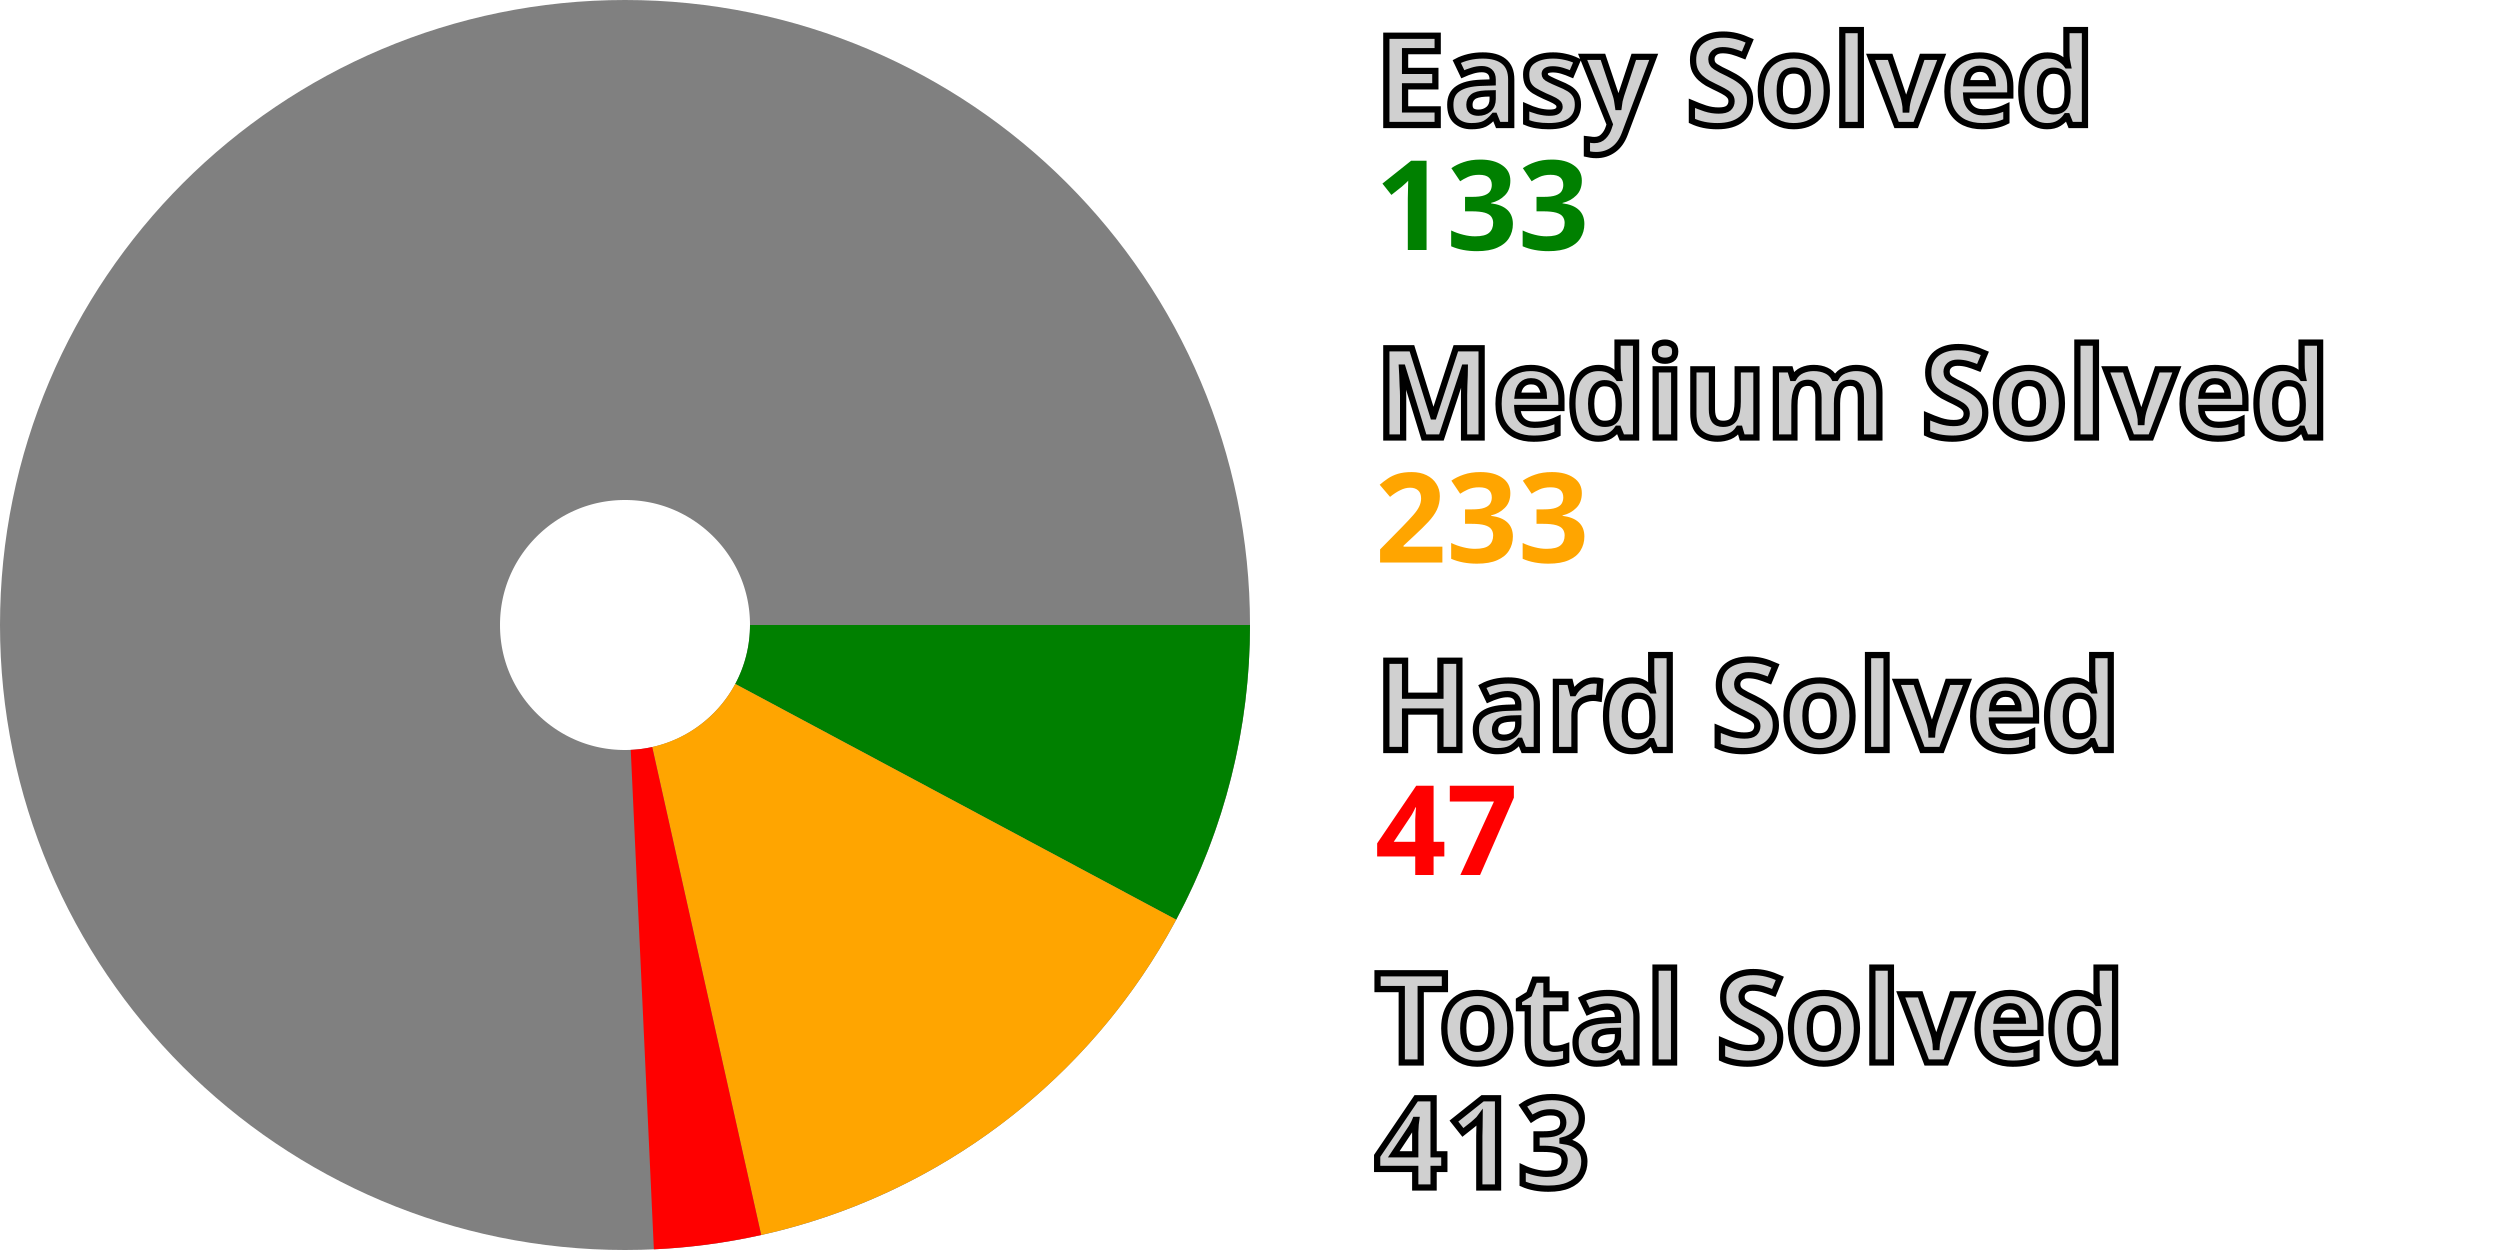
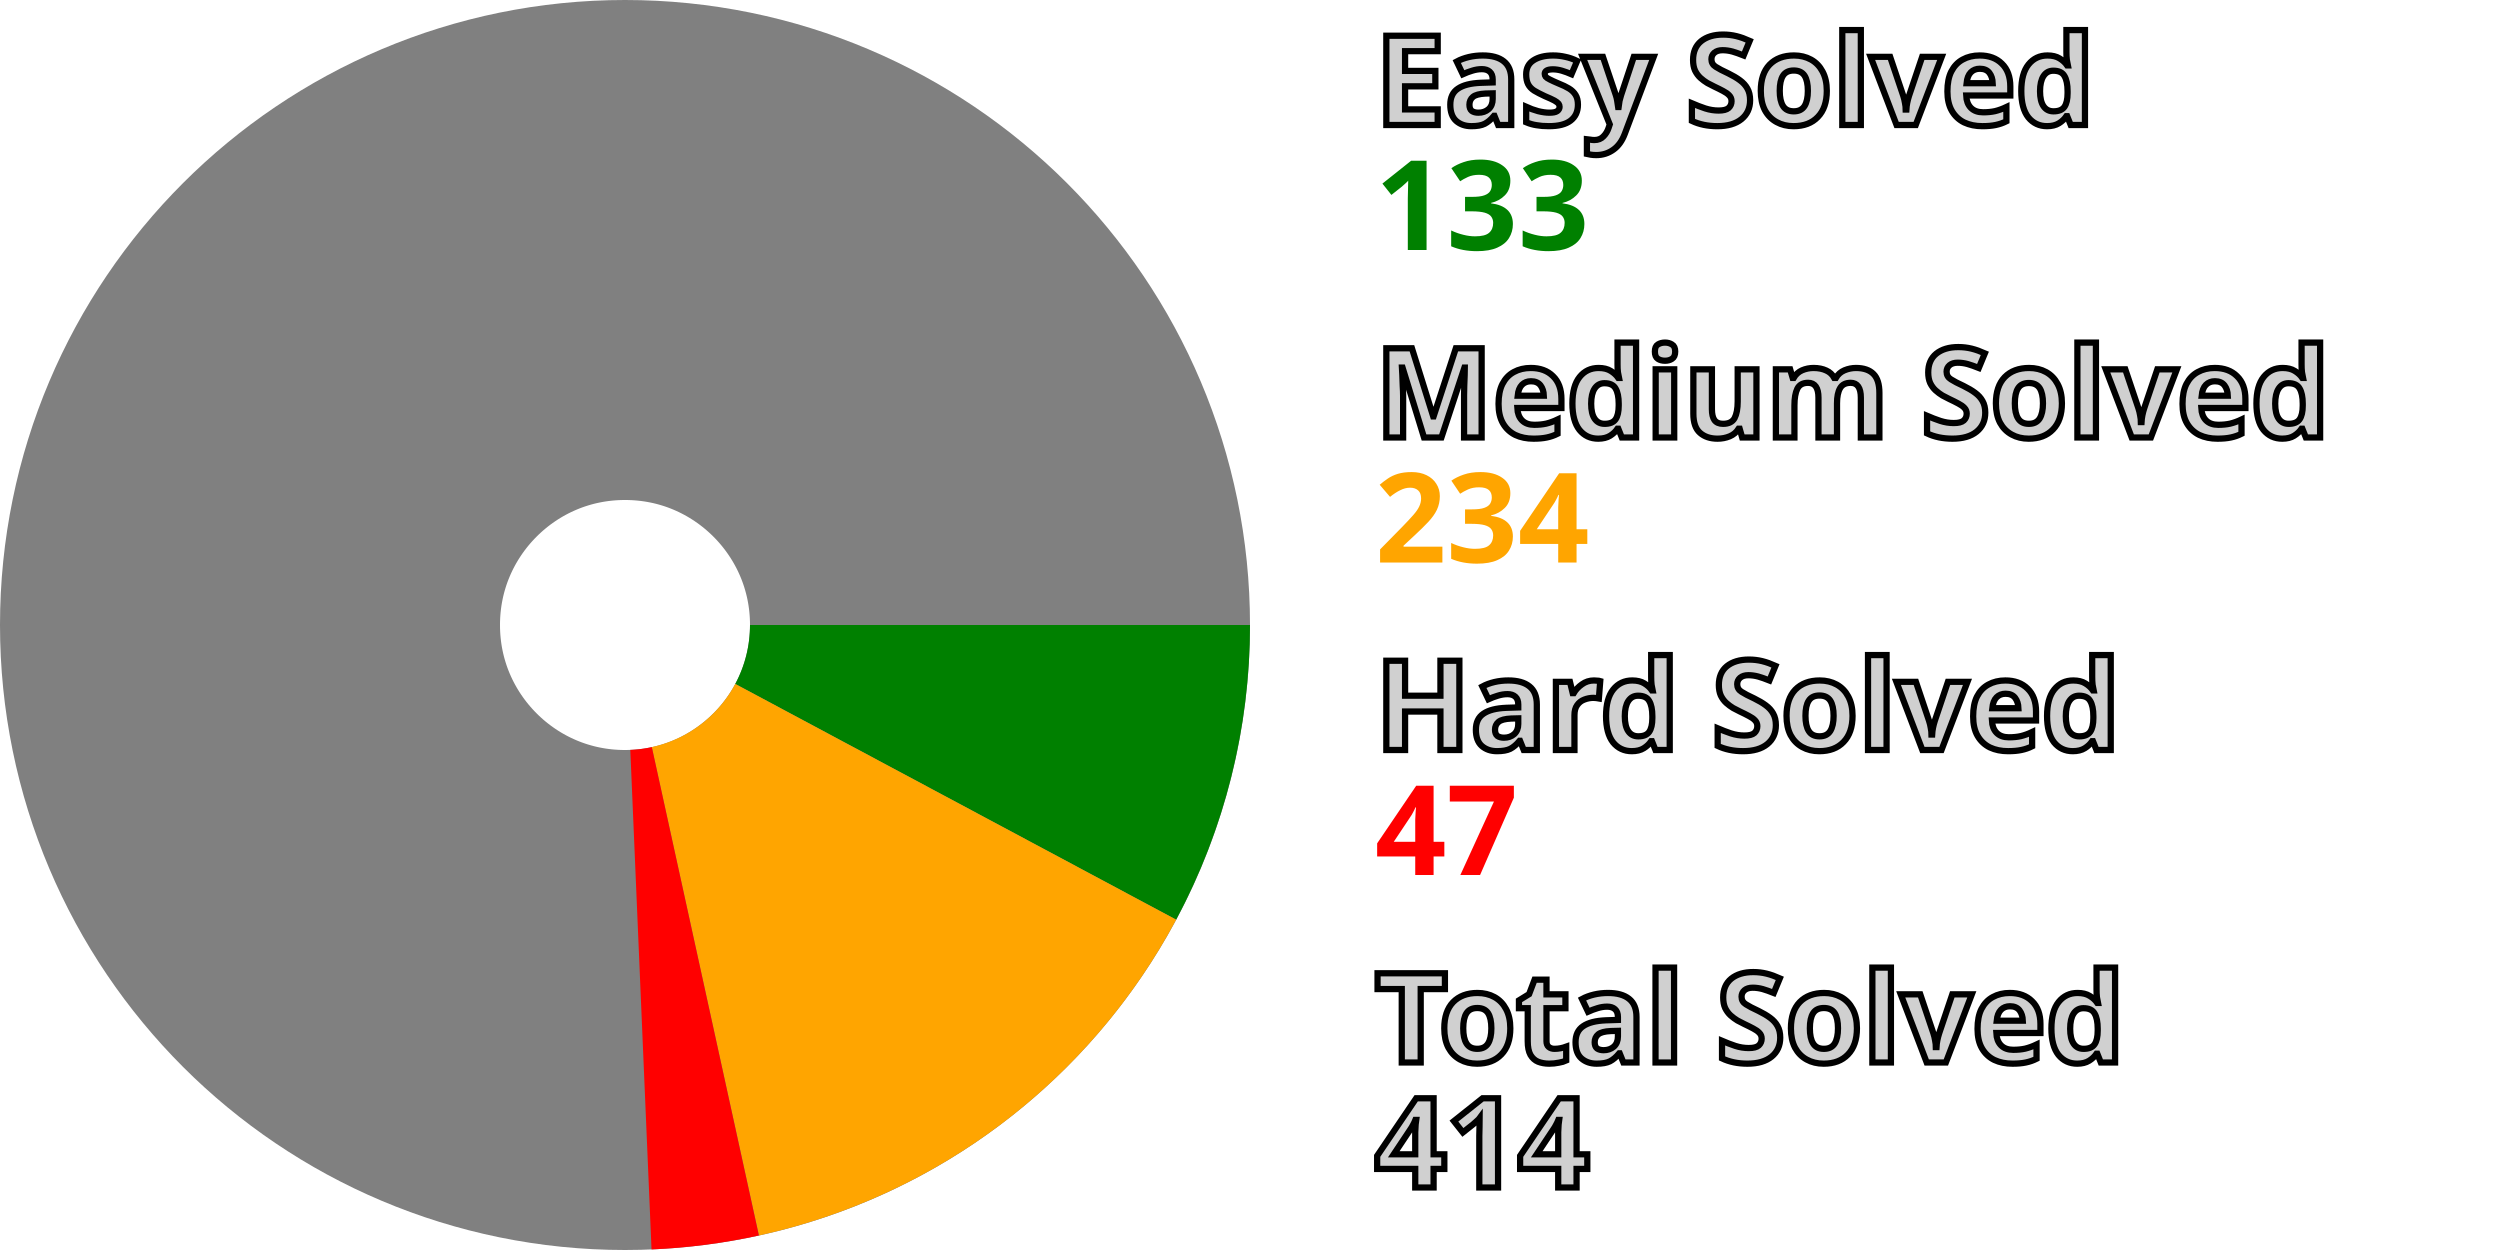
<svg xmlns="http://www.w3.org/2000/svg" width="200" height="100" viewBox="0 0 200 100" stroke-width="40" fill="none">
  <style>.small {font: bold 10px sans-serif; fill: #d0d0d0; stroke: black; stroke-width: 0.5px;}</style>
  <style>.esy {font: bold 10px sans-serif; fill: green;}</style>
  <style>.mdm {font: bold 10px sans-serif; fill: orange;}</style>
  <style>.hrd {font: bold 10px sans-serif; fill: red;}</style>
  <circle cx="50" cy="50" r="30.0" stroke="gray" />
  <path d="M80.0 50 A 30.0 30.0, 0, 0, 1, 76.456 64.145" stroke="green" />
-   <path d="M76.456 64.145 A 30.0 30.0, 0, 0, 1, 56.537 79.279" stroke="orange" />
-   <path d="M56.537 79.279 A 30.0 30.0, 0, 0, 1, 51.384 79.968" stroke="red" />
+   <path d="M76.456 64.145 A 30.0 30.0, 0, 0, 1, 56.429 79.303" stroke="orange" />
+   <path d="M56.429 79.303 A 30.0 30.0, 0, 0, 1, 51.273 79.973" stroke="red" />
  <text x="110.0" y="10.0" class="small">Easy Solved</text>
  <text x="110.0" y="20.0" class="esy">133</text>
  <text x="110.0" y="35.0" class="small">Medium Solved</text>
-   <text x="110.0" y="45.0" class="mdm">233</text>
+   <text x="110.0" y="45.0" class="mdm">234</text>
  <text x="110.0" y="60.0" class="small">Hard Solved</text>
  <text x="110.0" y="70.0" class="hrd">47</text>
  <text x="110.0" y="85.0" class="small">Total Solved</text>
-   <text x="110.0" y="95.0" class="small">413</text>
+   <text x="110.0" y="95.0" class="small">414</text>
</svg>
